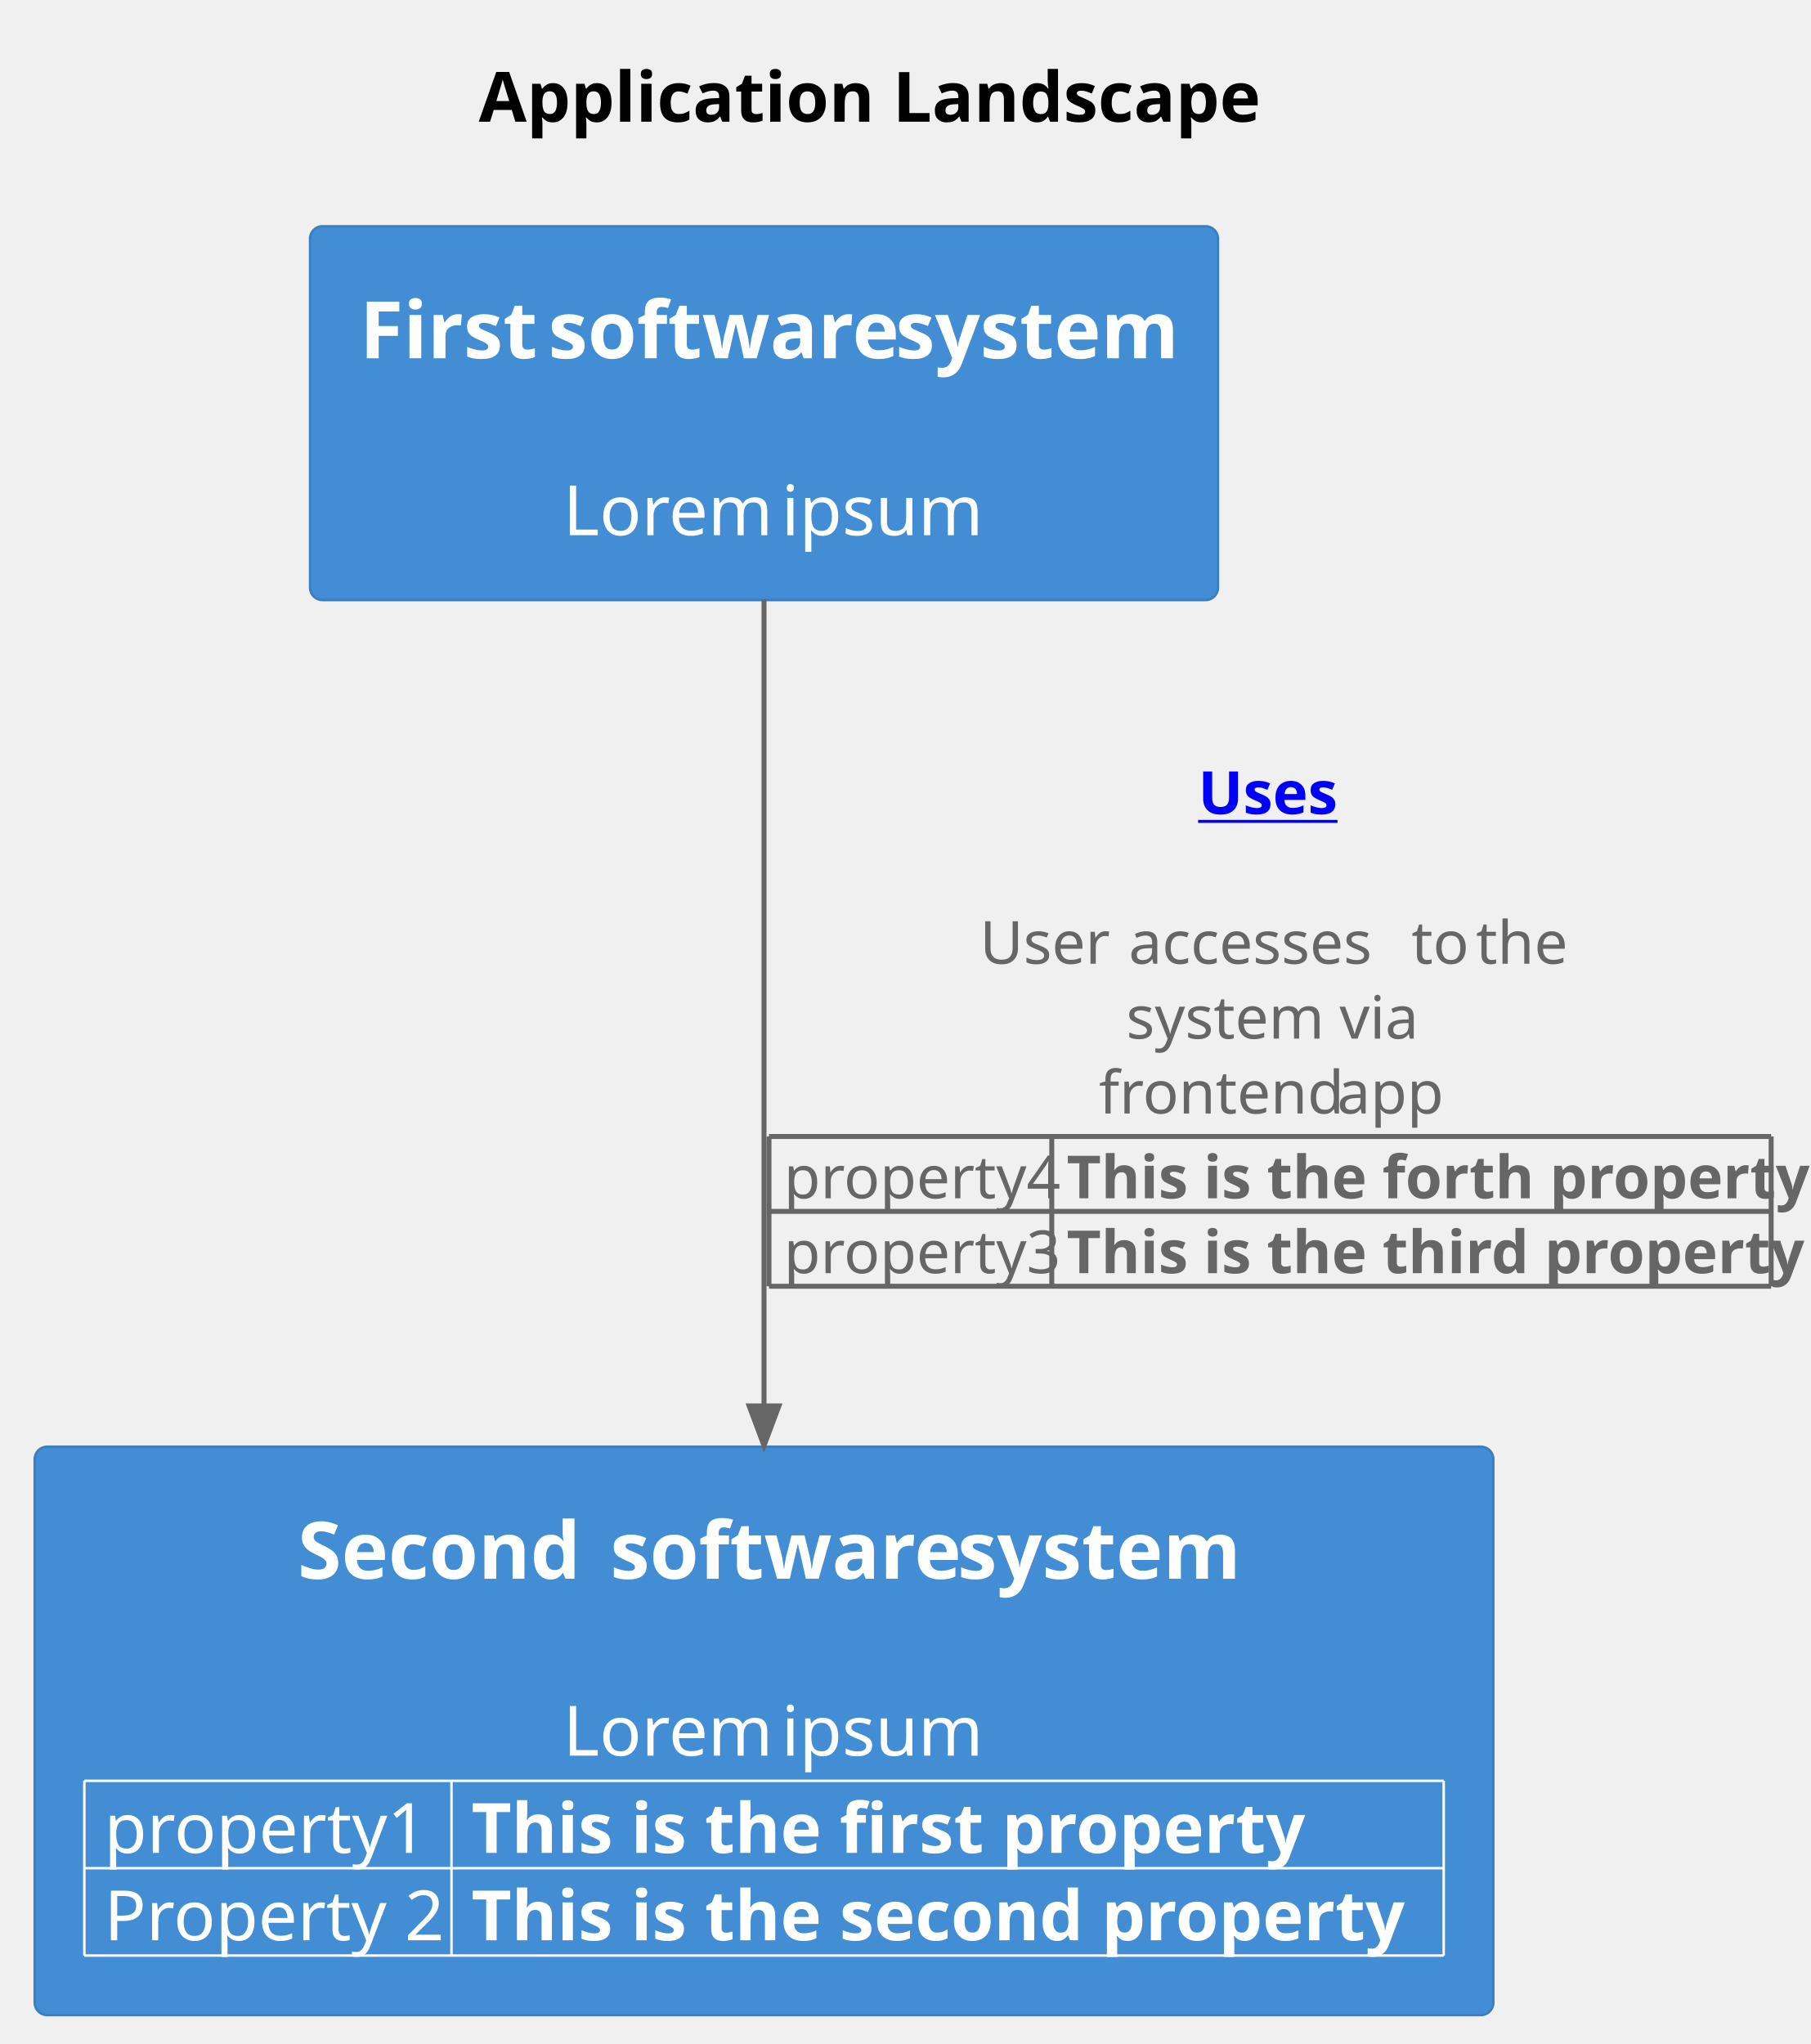
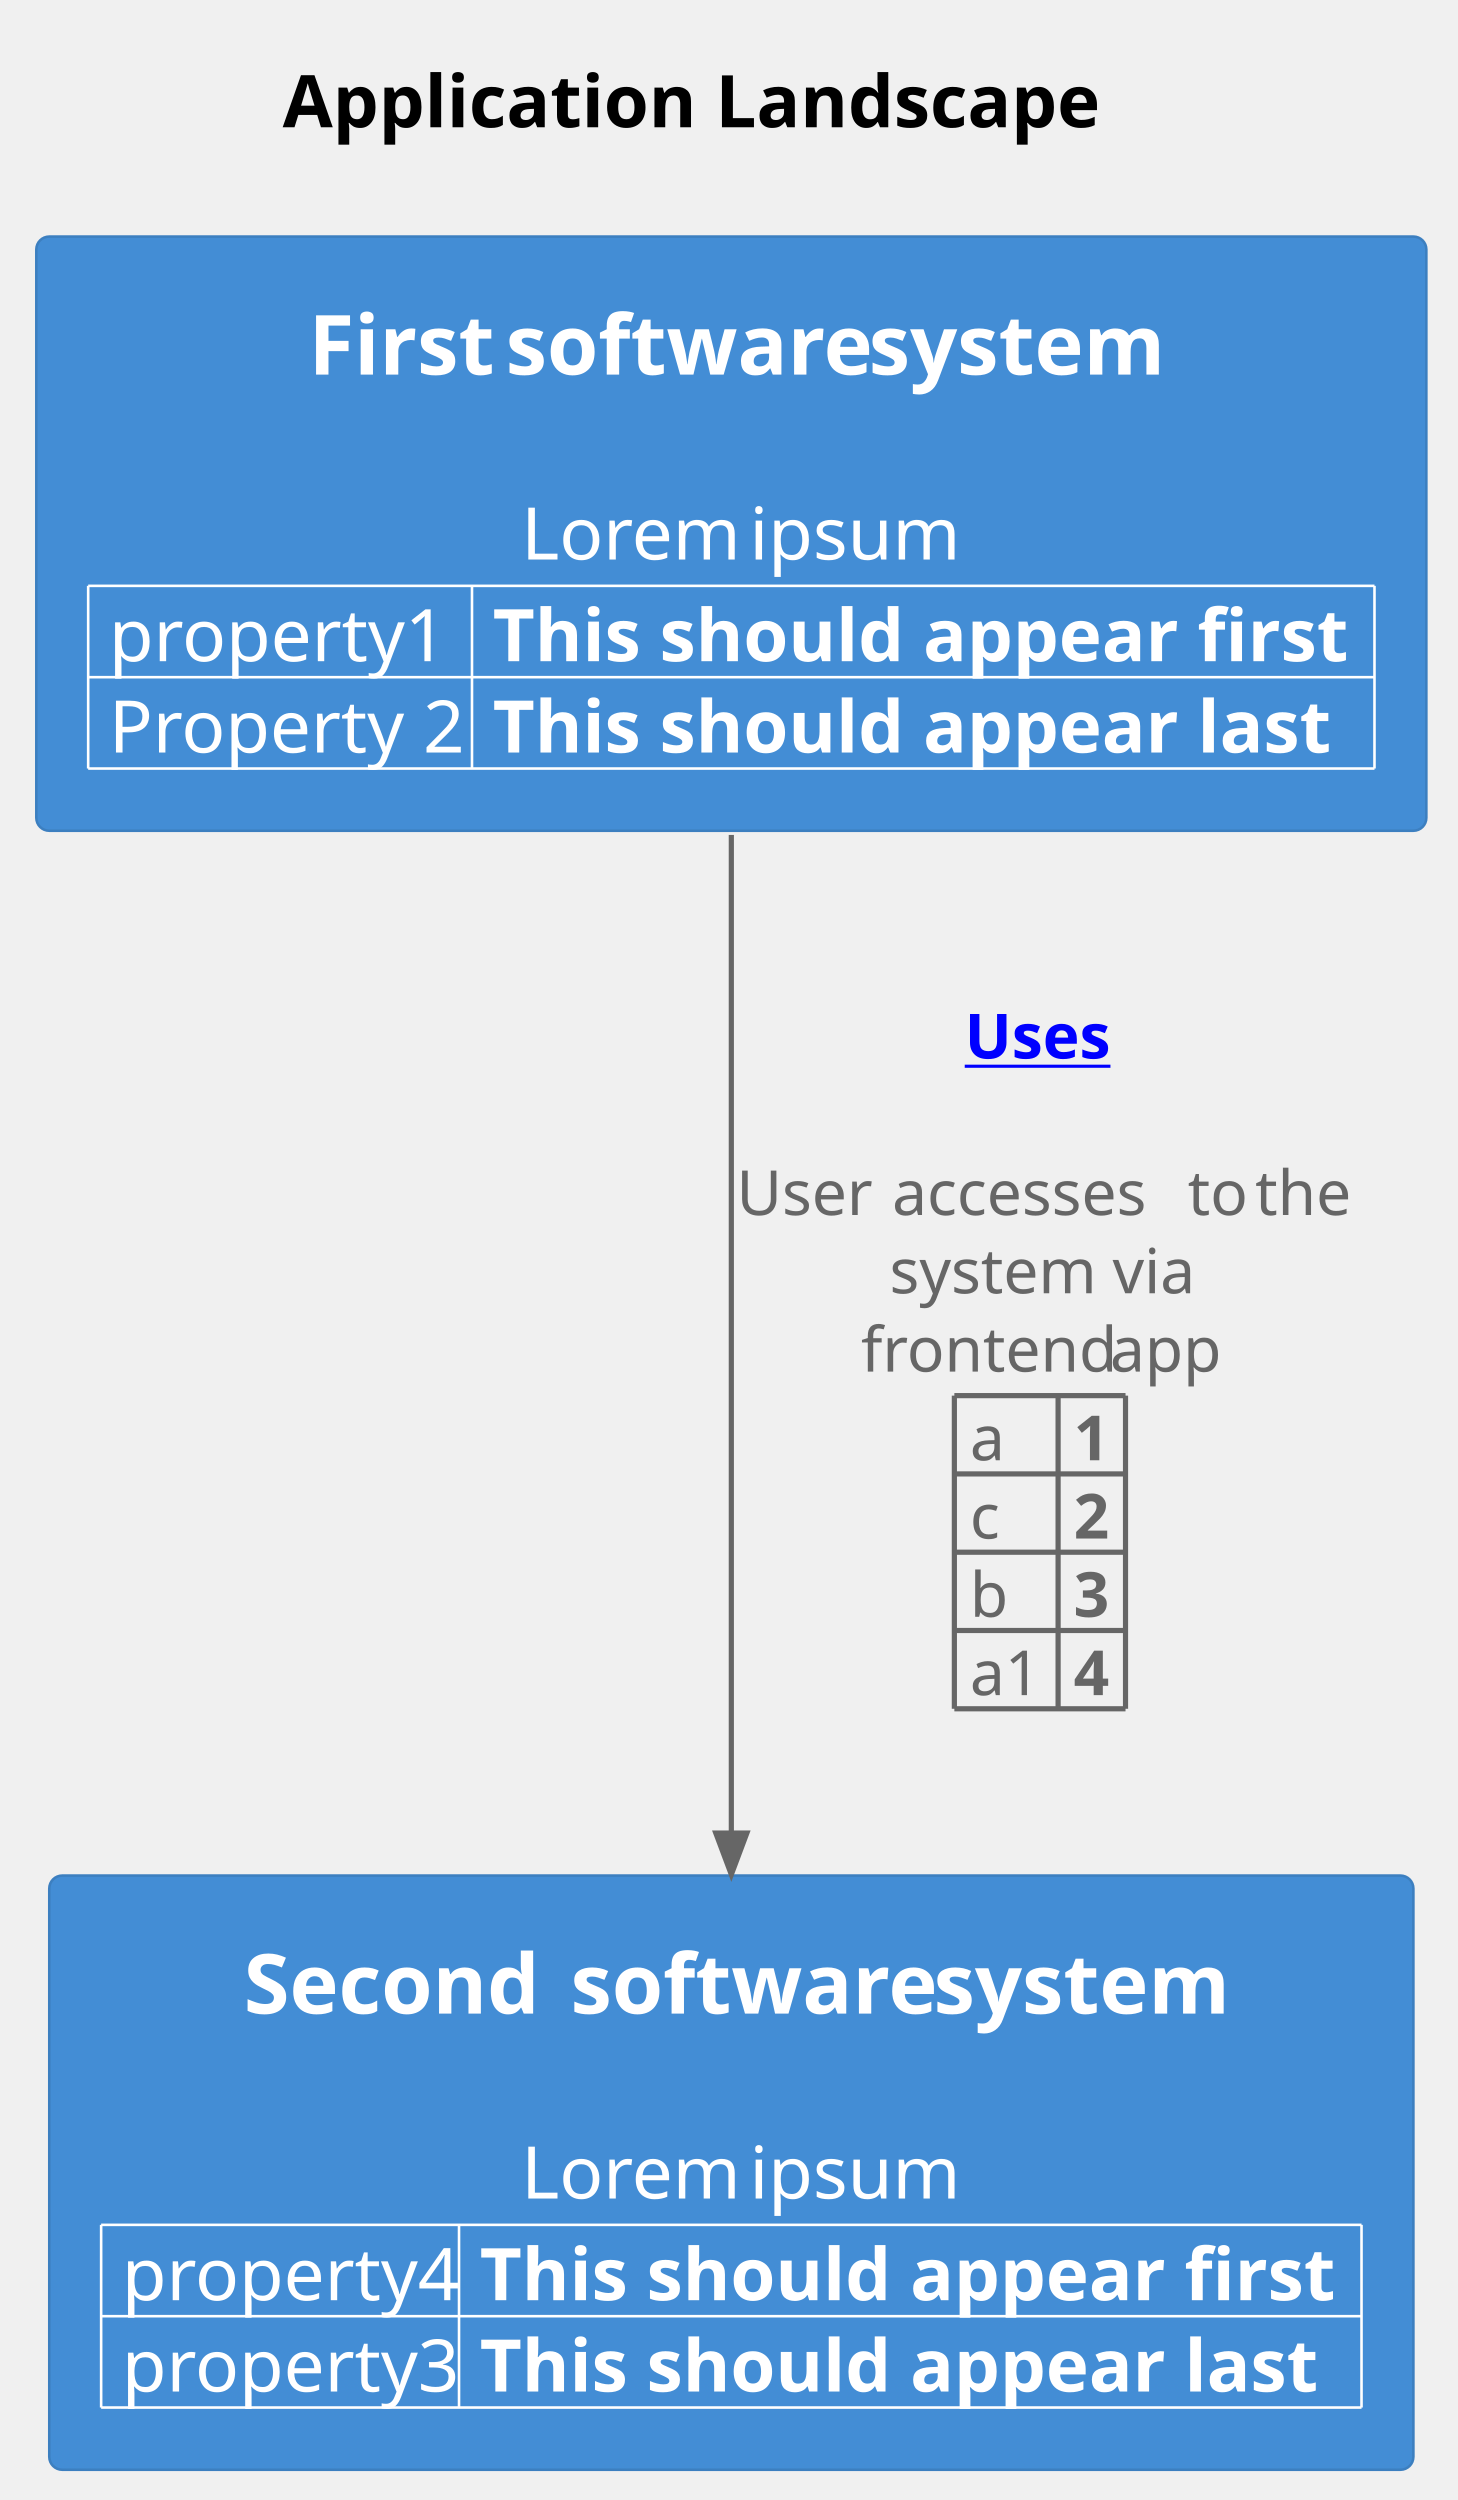
- <svg xmlns="http://www.w3.org/2000/svg" xmlns:xlink="http://www.w3.org/1999/xlink" contentStyleType="text/css" height="412px" preserveAspectRatio="none" style="width:365px;height:412px;background:#FFFFFF;" version="1.1" viewBox="0 0 365 412" width="365px" zoomAndPan="magnify">
+ <svg xmlns="http://www.w3.org/2000/svg" xmlns:xlink="http://www.w3.org/1999/xlink" contentStyleType="text/css" height="482px" preserveAspectRatio="none" style="width:281px;height:482px;background:#FFFFFF;" version="1.1" viewBox="0 0 281 482" width="281px" zoomAndPan="magnify">
  <defs />
  <g>
-     <text fill="#000000" font-family="sans-serif" font-size="14" font-weight="bold" lengthAdjust="spacing" textLength="158" x="96.5" y="24.533">Application Landscape</text>
+     <text fill="#000000" font-family="sans-serif" font-size="14" font-weight="bold" lengthAdjust="spacing" textLength="158" x="54.5" y="24.533">Application Landscape</text>
    <g id="elem_SoftwareSystem_A">
-       <rect fill="#438DD5" height="75.344" rx="2.5" ry="2.5" style="stroke:#3C7FC0;stroke-width:0.5;" width="183" x="62.5" y="45.609" />
-       <text fill="#FFFFFF" font-family="sans-serif" font-size="16" font-weight="bold" lengthAdjust="spacing" textLength="34" x="72.5" y="72.219">First</text>
-       <text fill="#FFFFFF" font-family="sans-serif" font-size="16" font-weight="bold" lengthAdjust="spacing" textLength="4" x="106.5" y="72.219"> </text>
-       <text fill="#FFFFFF" font-family="sans-serif" font-size="16" font-weight="bold" lengthAdjust="spacing" textLength="66" x="110.5" y="72.219">software</text>
-       <text fill="#FFFFFF" font-family="sans-serif" font-size="16" font-weight="bold" lengthAdjust="spacing" textLength="4" x="176.5" y="72.219"> </text>
-       <text fill="#FFFFFF" font-family="sans-serif" font-size="16" font-weight="bold" lengthAdjust="spacing" textLength="55" x="180.5" y="72.219">system</text>
-       <text fill="#FFFFFF" font-family="sans-serif" font-size="14" lengthAdjust="spacing" textLength="4" x="152" y="90.268"> </text>
-       <text fill="#FFFFFF" font-family="sans-serif" font-size="14" lengthAdjust="spacing" textLength="40" x="113.5" y="107.877">Lorem</text>
-       <text fill="#FFFFFF" font-family="sans-serif" font-size="14" lengthAdjust="spacing" textLength="4" x="153.5" y="107.877"> </text>
-       <text fill="#FFFFFF" font-family="sans-serif" font-size="14" lengthAdjust="spacing" textLength="37" x="157.5" y="107.877">ipsum</text>
+       <rect fill="#438DD5" height="114.562" rx="2.5" ry="2.5" style="stroke:#3C7FC0;stroke-width:0.5;" width="268" x="7" y="45.609" />
+       <text fill="#FFFFFF" font-family="sans-serif" font-size="16" font-weight="bold" lengthAdjust="spacing" textLength="34" x="59.5" y="72.219">First</text>
+       <text fill="#FFFFFF" font-family="sans-serif" font-size="16" font-weight="bold" lengthAdjust="spacing" textLength="4" x="93.5" y="72.219"> </text>
+       <text fill="#FFFFFF" font-family="sans-serif" font-size="16" font-weight="bold" lengthAdjust="spacing" textLength="66" x="97.5" y="72.219">software</text>
+       <text fill="#FFFFFF" font-family="sans-serif" font-size="16" font-weight="bold" lengthAdjust="spacing" textLength="4" x="163.5" y="72.219"> </text>
+       <text fill="#FFFFFF" font-family="sans-serif" font-size="16" font-weight="bold" lengthAdjust="spacing" textLength="55" x="167.5" y="72.219">system</text>
+       <text fill="#FFFFFF" font-family="sans-serif" font-size="14" lengthAdjust="spacing" textLength="4" x="139" y="90.268"> </text>
+       <text fill="#FFFFFF" font-family="sans-serif" font-size="14" lengthAdjust="spacing" textLength="40" x="100.5" y="107.877">Lorem</text>
+       <text fill="#FFFFFF" font-family="sans-serif" font-size="14" lengthAdjust="spacing" textLength="4" x="140.5" y="107.877"> </text>
+       <text fill="#FFFFFF" font-family="sans-serif" font-size="14" lengthAdjust="spacing" textLength="37" x="144.5" y="107.877">ipsum</text>
+       <text fill="#FFFFFF" font-family="sans-serif" font-size="14" lengthAdjust="spacing" textLength="61" x="21" y="127.486">property1</text>
+       <text fill="#FFFFFF" font-family="sans-serif" font-size="14" font-weight="bold" lengthAdjust="spacing" textLength="166" x="95" y="127.486">This should appear first</text>
+       <text fill="#FFFFFF" font-family="sans-serif" font-size="14" lengthAdjust="spacing" textLength="66" x="21" y="145.096">Property 2</text>
+       <text fill="#FFFFFF" font-family="sans-serif" font-size="14" font-weight="bold" lengthAdjust="spacing" textLength="163" x="95" y="145.096">This should appear last</text>
+       <line style="stroke:#FFFFFF;stroke-width:0.5;" x1="17" x2="265" y1="112.953" y2="112.953" />
+       <line style="stroke:#FFFFFF;stroke-width:0.5;" x1="17" x2="265" y1="130.562" y2="130.562" />
+       <line style="stroke:#FFFFFF;stroke-width:0.5;" x1="17" x2="265" y1="148.172" y2="148.172" />
+       <line style="stroke:#FFFFFF;stroke-width:0.5;" x1="17" x2="17" y1="112.953" y2="148.172" />
+       <line style="stroke:#FFFFFF;stroke-width:0.5;" x1="91" x2="91" y1="112.953" y2="148.172" />
+       <line style="stroke:#FFFFFF;stroke-width:0.5;" x1="265" x2="265" y1="112.953" y2="148.172" />
    </g>
    <g id="elem_SoftwareSystem_B">
-       <rect fill="#438DD5" height="114.562" rx="2.5" ry="2.5" style="stroke:#3C7FC0;stroke-width:0.5;" width="294" x="7" y="291.609" />
-       <text fill="#FFFFFF" font-family="sans-serif" font-size="16" font-weight="bold" lengthAdjust="spacing" textLength="59" x="60" y="318.219">Second</text>
-       <text fill="#FFFFFF" font-family="sans-serif" font-size="16" font-weight="bold" lengthAdjust="spacing" textLength="4" x="119" y="318.219"> </text>
-       <text fill="#FFFFFF" font-family="sans-serif" font-size="16" font-weight="bold" lengthAdjust="spacing" textLength="66" x="123" y="318.219">software</text>
-       <text fill="#FFFFFF" font-family="sans-serif" font-size="16" font-weight="bold" lengthAdjust="spacing" textLength="4" x="189" y="318.219"> </text>
-       <text fill="#FFFFFF" font-family="sans-serif" font-size="16" font-weight="bold" lengthAdjust="spacing" textLength="55" x="193" y="318.219">system</text>
-       <text fill="#FFFFFF" font-family="sans-serif" font-size="14" lengthAdjust="spacing" textLength="4" x="152" y="336.268"> </text>
-       <text fill="#FFFFFF" font-family="sans-serif" font-size="14" lengthAdjust="spacing" textLength="40" x="113.5" y="353.877">Lorem</text>
-       <text fill="#FFFFFF" font-family="sans-serif" font-size="14" lengthAdjust="spacing" textLength="4" x="153.5" y="353.877"> </text>
-       <text fill="#FFFFFF" font-family="sans-serif" font-size="14" lengthAdjust="spacing" textLength="37" x="157.5" y="353.877">ipsum</text>
-       <text fill="#FFFFFF" font-family="sans-serif" font-size="14" lengthAdjust="spacing" textLength="61" x="21" y="373.486">property1</text>
-       <text fill="#FFFFFF" font-family="sans-serif" font-size="14" font-weight="bold" lengthAdjust="spacing" textLength="168" x="95" y="373.486">This is the first property</text>
-       <text fill="#FFFFFF" font-family="sans-serif" font-size="14" lengthAdjust="spacing" textLength="66" x="21" y="391.096">Property 2</text>
-       <text fill="#FFFFFF" font-family="sans-serif" font-size="14" font-weight="bold" lengthAdjust="spacing" textLength="192" x="95" y="391.096">This is the second property</text>
-       <line style="stroke:#FFFFFF;stroke-width:0.5;" x1="17" x2="291" y1="358.953" y2="358.953" />
-       <line style="stroke:#FFFFFF;stroke-width:0.5;" x1="17" x2="291" y1="376.562" y2="376.562" />
-       <line style="stroke:#FFFFFF;stroke-width:0.5;" x1="17" x2="291" y1="394.172" y2="394.172" />
-       <line style="stroke:#FFFFFF;stroke-width:0.5;" x1="17" x2="17" y1="358.953" y2="394.172" />
-       <line style="stroke:#FFFFFF;stroke-width:0.5;" x1="91" x2="91" y1="358.953" y2="394.172" />
-       <line style="stroke:#FFFFFF;stroke-width:0.5;" x1="291" x2="291" y1="358.953" y2="394.172" />
+       <rect fill="#438DD5" height="114.562" rx="2.5" ry="2.5" style="stroke:#3C7FC0;stroke-width:0.5;" width="263" x="9.5" y="361.609" />
+       <text fill="#FFFFFF" font-family="sans-serif" font-size="16" font-weight="bold" lengthAdjust="spacing" textLength="59" x="47" y="388.219">Second</text>
+       <text fill="#FFFFFF" font-family="sans-serif" font-size="16" font-weight="bold" lengthAdjust="spacing" textLength="4" x="106" y="388.219"> </text>
+       <text fill="#FFFFFF" font-family="sans-serif" font-size="16" font-weight="bold" lengthAdjust="spacing" textLength="66" x="110" y="388.219">software</text>
+       <text fill="#FFFFFF" font-family="sans-serif" font-size="16" font-weight="bold" lengthAdjust="spacing" textLength="4" x="176" y="388.219"> </text>
+       <text fill="#FFFFFF" font-family="sans-serif" font-size="16" font-weight="bold" lengthAdjust="spacing" textLength="55" x="180" y="388.219">system</text>
+       <text fill="#FFFFFF" font-family="sans-serif" font-size="14" lengthAdjust="spacing" textLength="4" x="139" y="406.268"> </text>
+       <text fill="#FFFFFF" font-family="sans-serif" font-size="14" lengthAdjust="spacing" textLength="40" x="100.5" y="423.877">Lorem</text>
+       <text fill="#FFFFFF" font-family="sans-serif" font-size="14" lengthAdjust="spacing" textLength="4" x="140.5" y="423.877"> </text>
+       <text fill="#FFFFFF" font-family="sans-serif" font-size="14" lengthAdjust="spacing" textLength="37" x="144.5" y="423.877">ipsum</text>
+       <text fill="#FFFFFF" font-family="sans-serif" font-size="14" lengthAdjust="spacing" textLength="61" x="23.5" y="443.486">property4</text>
+       <text fill="#FFFFFF" font-family="sans-serif" font-size="14" font-weight="bold" lengthAdjust="spacing" textLength="166" x="92.5" y="443.486">This should appear first</text>
+       <text fill="#FFFFFF" font-family="sans-serif" font-size="14" lengthAdjust="spacing" textLength="61" x="23.5" y="461.096">property3</text>
+       <text fill="#FFFFFF" font-family="sans-serif" font-size="14" font-weight="bold" lengthAdjust="spacing" textLength="163" x="92.5" y="461.096">This should appear last</text>
+       <line style="stroke:#FFFFFF;stroke-width:0.5;" x1="19.5" x2="262.5" y1="428.953" y2="428.953" />
+       <line style="stroke:#FFFFFF;stroke-width:0.5;" x1="19.5" x2="262.5" y1="446.562" y2="446.562" />
+       <line style="stroke:#FFFFFF;stroke-width:0.5;" x1="19.5" x2="262.5" y1="464.172" y2="464.172" />
+       <line style="stroke:#FFFFFF;stroke-width:0.5;" x1="19.5" x2="19.5" y1="428.953" y2="464.172" />
+       <line style="stroke:#FFFFFF;stroke-width:0.5;" x1="88.5" x2="88.5" y1="428.953" y2="464.172" />
+       <line style="stroke:#FFFFFF;stroke-width:0.5;" x1="262.5" x2="262.5" y1="428.953" y2="464.172" />
    </g>
    <g id="link_SoftwareSystem_A_SoftwareSystem_B">
-       <path d="M154,120.819 C154,165.019 154,231.749 154,283.389 " fill="none" id="SoftwareSystem_A-to-SoftwareSystem_B" style="stroke:#666666;stroke-width:1.0;" />
-       <polygon fill="#666666" points="154,291.389,157,283.389,151,283.389,154,291.389" style="stroke:#666666;stroke-width:1.0;" />
+       <path d="M141,160.969 C141,217.789 141,296.639 141,353.409 " fill="none" id="SoftwareSystem_A-to-SoftwareSystem_B" style="stroke:#666666;stroke-width:1.0;" />
+       <polygon fill="#666666" points="141,361.409,144,353.409,138,353.409,141,361.409" style="stroke:#666666;stroke-width:1.0;" />
      <a href="https://google.com" target="_top" title="https://google.com" xlink:actuate="onRequest" xlink:href="https://google.com" xlink:show="new" xlink:title="https://google.com" xlink:type="simple">
-         <text fill="#0000FF" font-family="sans-serif" font-size="12" font-weight="bold" lengthAdjust="spacing" text-decoration="underline" textLength="29" x="241.5" y="164.066">Uses</text>
+         <text fill="#0000FF" font-family="sans-serif" font-size="12" font-weight="bold" lengthAdjust="spacing" text-decoration="underline" textLength="29" x="186" y="204.066">Uses</text>
      </a>
-       <text fill="#666666" font-family="sans-serif" font-size="12" lengthAdjust="spacing" textLength="3" x="254.5" y="179.16"> </text>
-       <text fill="#666666" font-family="sans-serif" font-size="12" lengthAdjust="spacing" textLength="27" x="197.5" y="194.254">User</text>
-       <text fill="#666666" font-family="sans-serif" font-size="12" lengthAdjust="spacing" textLength="3" x="224.5" y="194.254"> </text>
-       <text fill="#666666" font-family="sans-serif" font-size="12" lengthAdjust="spacing" textLength="54" x="227.5" y="194.254">accesses</text>
-       <text fill="#666666" font-family="sans-serif" font-size="12" lengthAdjust="spacing" textLength="3" x="281.5" y="194.254"> </text>
-       <text fill="#666666" font-family="sans-serif" font-size="12" lengthAdjust="spacing" textLength="10" x="284.5" y="194.254">to</text>
-       <text fill="#666666" font-family="sans-serif" font-size="12" lengthAdjust="spacing" textLength="3" x="294.5" y="194.254"> </text>
-       <text fill="#666666" font-family="sans-serif" font-size="12" lengthAdjust="spacing" textLength="17" x="297.5" y="194.254">the</text>
-       <text fill="#666666" font-family="sans-serif" font-size="12" lengthAdjust="spacing" textLength="40" x="227" y="209.348">system</text>
-       <text fill="#666666" font-family="sans-serif" font-size="12" lengthAdjust="spacing" textLength="3" x="267" y="209.348"> </text>
-       <text fill="#666666" font-family="sans-serif" font-size="12" lengthAdjust="spacing" textLength="15" x="270" y="209.348">via</text>
-       <text fill="#666666" font-family="sans-serif" font-size="12" lengthAdjust="spacing" textLength="45" x="221.5" y="224.441">frontend</text>
-       <text fill="#666666" font-family="sans-serif" font-size="12" lengthAdjust="spacing" textLength="3" x="266.5" y="224.441"> </text>
-       <text fill="#666666" font-family="sans-serif" font-size="12" lengthAdjust="spacing" textLength="21" x="269.5" y="224.441">app</text>
-       <text fill="#666666" font-family="sans-serif" font-size="12" lengthAdjust="spacing" textLength="51" x="158" y="241.535">property4</text>
-       <text fill="#666666" font-family="sans-serif" font-size="12" font-weight="bold" lengthAdjust="spacing" textLength="139" x="215" y="241.535">This is the forth property</text>
-       <text fill="#666666" font-family="sans-serif" font-size="12" lengthAdjust="spacing" textLength="51" x="158" y="256.629">property3</text>
-       <text fill="#666666" font-family="sans-serif" font-size="12" font-weight="bold" lengthAdjust="spacing" textLength="138" x="215" y="256.629">This is the third property</text>
-       <line style="stroke:#666666;stroke-width:1.0;" x1="155" x2="357" y1="229.078" y2="229.078" />
-       <line style="stroke:#666666;stroke-width:1.0;" x1="155" x2="357" y1="244.172" y2="244.172" />
-       <line style="stroke:#666666;stroke-width:1.0;" x1="155" x2="357" y1="259.266" y2="259.266" />
-       <line style="stroke:#666666;stroke-width:1.0;" x1="155" x2="155" y1="229.078" y2="259.266" />
-       <line style="stroke:#666666;stroke-width:1.0;" x1="212" x2="212" y1="229.078" y2="259.266" />
-       <line style="stroke:#666666;stroke-width:1.0;" x1="357" x2="357" y1="229.078" y2="259.266" />
+       <text fill="#666666" font-family="sans-serif" font-size="12" lengthAdjust="spacing" textLength="3" x="199" y="219.16"> </text>
+       <text fill="#666666" font-family="sans-serif" font-size="12" lengthAdjust="spacing" textLength="27" x="142" y="234.254">User</text>
+       <text fill="#666666" font-family="sans-serif" font-size="12" lengthAdjust="spacing" textLength="3" x="169" y="234.254"> </text>
+       <text fill="#666666" font-family="sans-serif" font-size="12" lengthAdjust="spacing" textLength="54" x="172" y="234.254">accesses</text>
+       <text fill="#666666" font-family="sans-serif" font-size="12" lengthAdjust="spacing" textLength="3" x="226" y="234.254"> </text>
+       <text fill="#666666" font-family="sans-serif" font-size="12" lengthAdjust="spacing" textLength="10" x="229" y="234.254">to</text>
+       <text fill="#666666" font-family="sans-serif" font-size="12" lengthAdjust="spacing" textLength="3" x="239" y="234.254"> </text>
+       <text fill="#666666" font-family="sans-serif" font-size="12" lengthAdjust="spacing" textLength="17" x="242" y="234.254">the</text>
+       <text fill="#666666" font-family="sans-serif" font-size="12" lengthAdjust="spacing" textLength="40" x="171.5" y="249.348">system</text>
+       <text fill="#666666" font-family="sans-serif" font-size="12" lengthAdjust="spacing" textLength="3" x="211.5" y="249.348"> </text>
+       <text fill="#666666" font-family="sans-serif" font-size="12" lengthAdjust="spacing" textLength="15" x="214.5" y="249.348">via</text>
+       <text fill="#666666" font-family="sans-serif" font-size="12" lengthAdjust="spacing" textLength="45" x="166" y="264.441">frontend</text>
+       <text fill="#666666" font-family="sans-serif" font-size="12" lengthAdjust="spacing" textLength="3" x="211" y="264.441"> </text>
+       <text fill="#666666" font-family="sans-serif" font-size="12" lengthAdjust="spacing" textLength="21" x="214" y="264.441">app</text>
+       <text fill="#666666" font-family="sans-serif" font-size="12" lengthAdjust="spacing" textLength="7" x="187" y="281.535">a</text>
+       <text fill="#666666" font-family="sans-serif" font-size="12" font-weight="bold" lengthAdjust="spacing" textLength="7" x="207" y="281.535">1</text>
+       <text fill="#666666" font-family="sans-serif" font-size="12" lengthAdjust="spacing" textLength="6" x="187" y="296.629">c</text>
+       <text fill="#666666" font-family="sans-serif" font-size="12" font-weight="bold" lengthAdjust="spacing" textLength="7" x="207" y="296.629">2</text>
+       <text fill="#666666" font-family="sans-serif" font-size="12" lengthAdjust="spacing" textLength="7" x="187" y="311.723">b</text>
+       <text fill="#666666" font-family="sans-serif" font-size="12" font-weight="bold" lengthAdjust="spacing" textLength="7" x="207" y="311.723">3</text>
+       <text fill="#666666" font-family="sans-serif" font-size="12" lengthAdjust="spacing" textLength="14" x="187" y="326.816">a1</text>
+       <text fill="#666666" font-family="sans-serif" font-size="12" font-weight="bold" lengthAdjust="spacing" textLength="7" x="207" y="326.816">4</text>
+       <line style="stroke:#666666;stroke-width:1.0;" x1="184" x2="217" y1="269.078" y2="269.078" />
+       <line style="stroke:#666666;stroke-width:1.0;" x1="184" x2="217" y1="284.172" y2="284.172" />
+       <line style="stroke:#666666;stroke-width:1.0;" x1="184" x2="217" y1="299.266" y2="299.266" />
+       <line style="stroke:#666666;stroke-width:1.0;" x1="184" x2="217" y1="314.359" y2="314.359" />
+       <line style="stroke:#666666;stroke-width:1.0;" x1="184" x2="217" y1="329.453" y2="329.453" />
+       <line style="stroke:#666666;stroke-width:1.0;" x1="184" x2="184" y1="269.078" y2="329.453" />
+       <line style="stroke:#666666;stroke-width:1.0;" x1="204" x2="204" y1="269.078" y2="329.453" />
+       <line style="stroke:#666666;stroke-width:1.0;" x1="217" x2="217" y1="269.078" y2="329.453" />
    </g>
  </g>
</svg>
